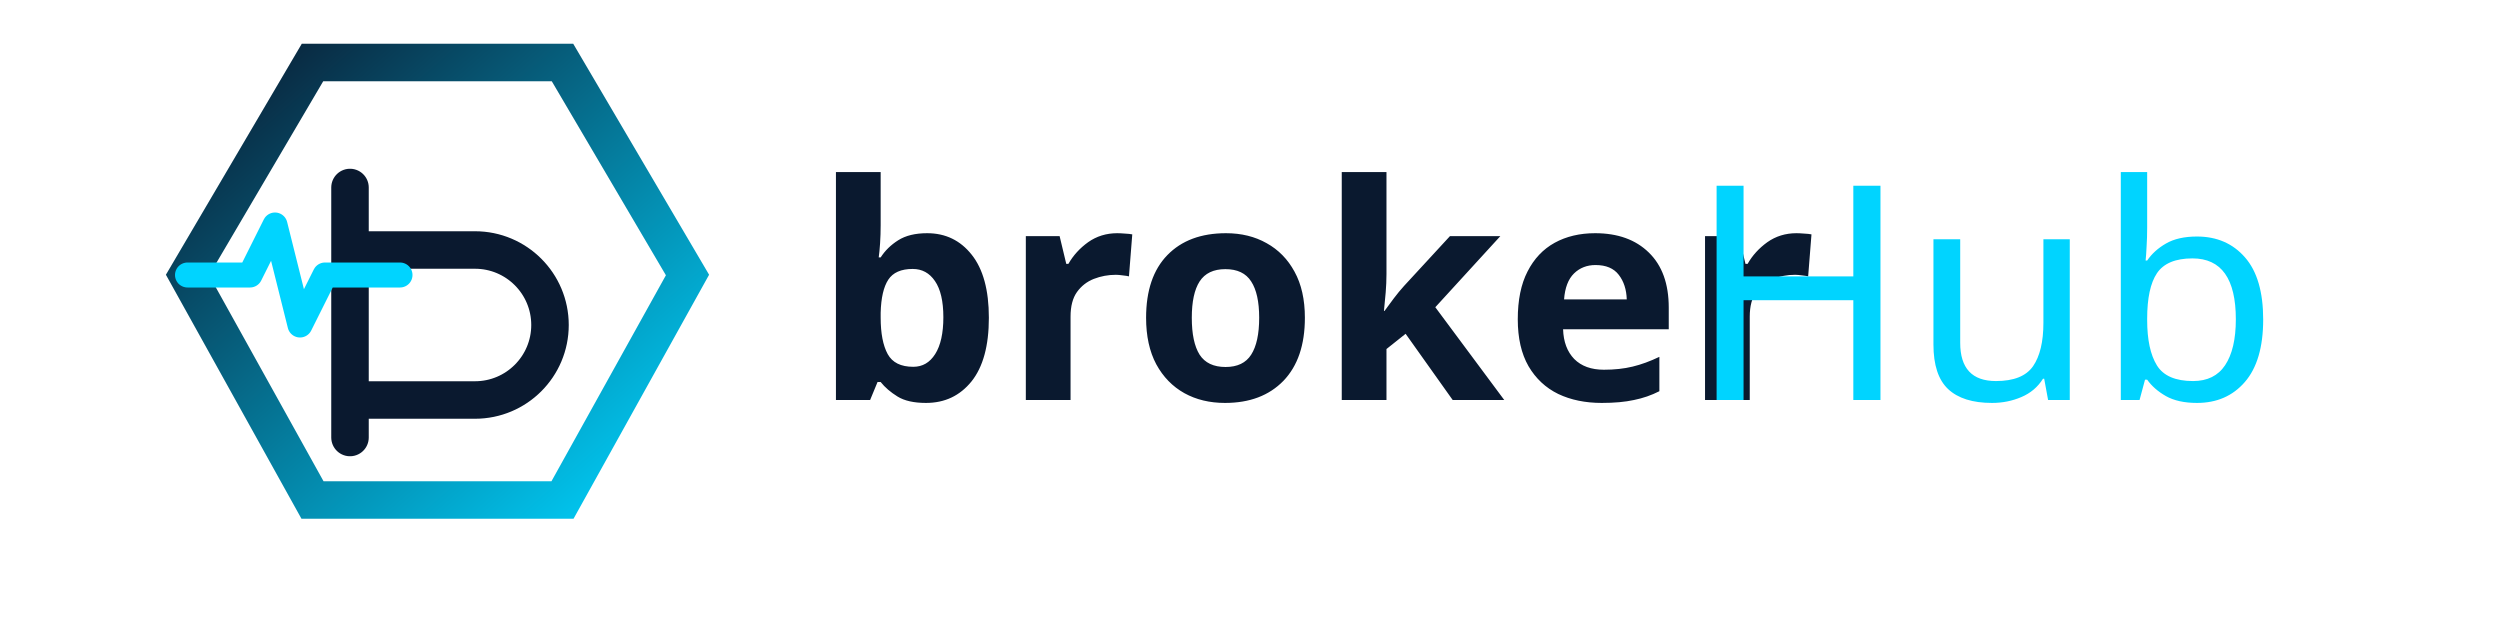
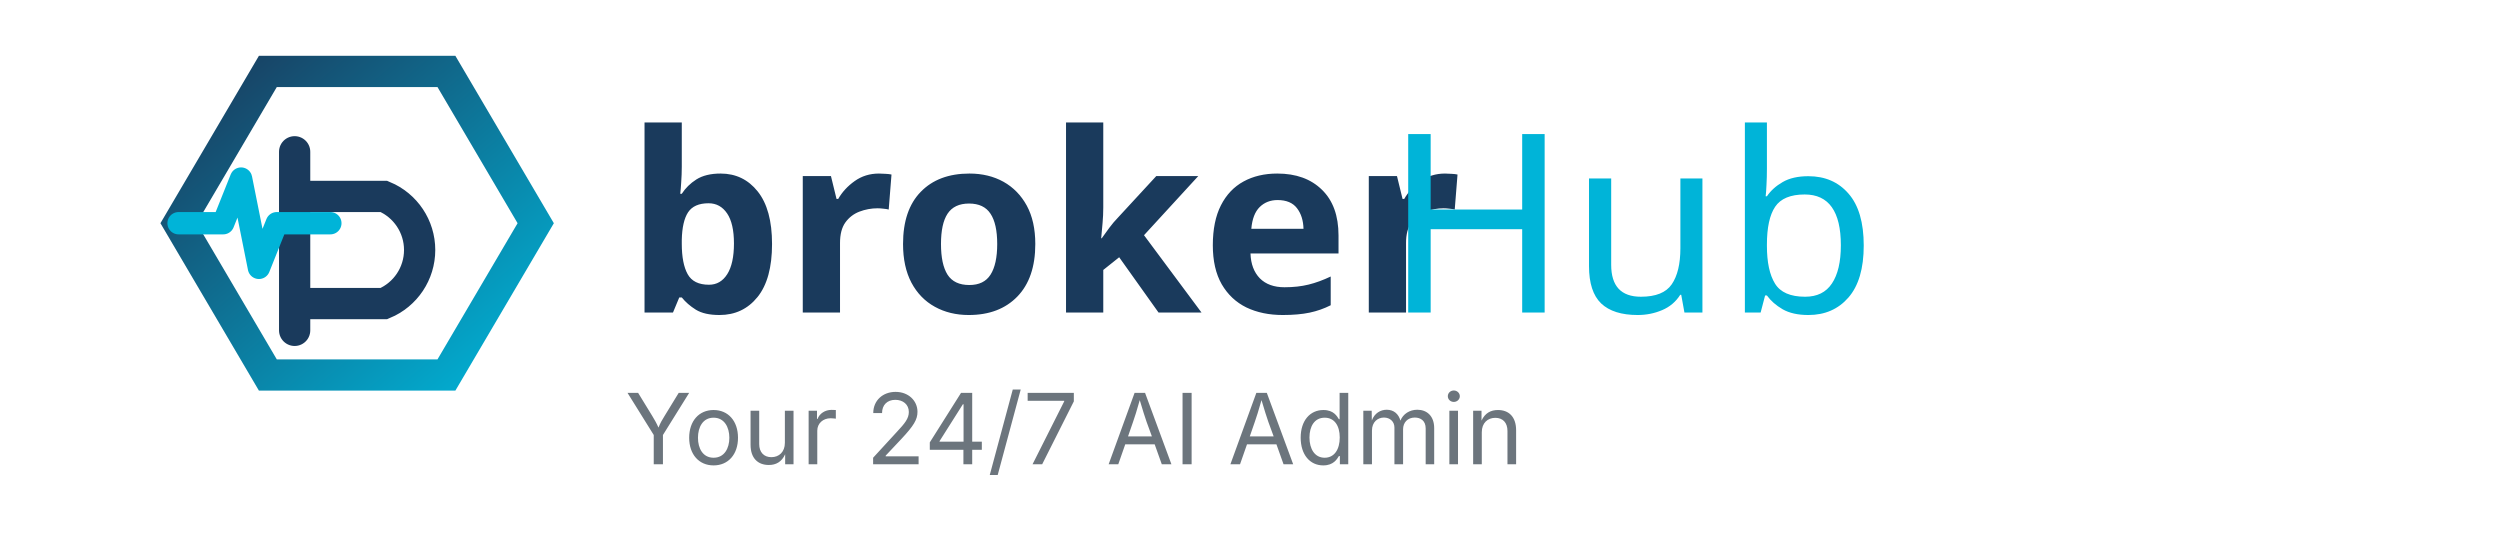
- <svg xmlns="http://www.w3.org/2000/svg" viewBox="0 0 200 50">
+ <svg xmlns="http://www.w3.org/2000/svg" viewBox="0 0 280 60">
  <defs>
    <linearGradient id="brandGradient" x1="0%" y1="0%" x2="100%" y2="100%">
-       <stop offset="0%" style="stop-color:#0A192F" />
-       <stop offset="100%" style="stop-color:#00D4FF" />
+       <stop offset="0%" style="stop-color:#1a3a5c" />
+       <stop offset="100%" style="stop-color:#00b4d8" />
    </linearGradient>
  </defs>
-   <polygon points="25,5 45,5 55,22 45,40 25,40 15,22" fill="none" stroke="url(#brandGradient)" stroke-width="3" />
-   <path d="M 28,15 L 28,35 M 28,20 L 38,20 A 6,6 0 0,1 38,32 L 28,32" fill="none" stroke="#0A192F" stroke-width="3" stroke-linecap="round" />
-   <polyline points="15,22 20,22 22,18 24,26 26,22 30,22 32,22" fill="none" stroke="#00D4FF" stroke-width="2" stroke-linecap="round" stroke-linejoin="round" />
-   <text x="65" y="32" font-family="Montserrat, sans-serif" font-weight="700" font-size="24" fill="#0A192F">broker</text>
-   <text x="135" y="32" font-family="Montserrat, sans-serif" font-weight="400" font-size="24" fill="#00D4FF">Hub</text>
+   <polygon points="30,8 50,8 60,25 50,42 30,42 20,25" fill="none" stroke="url(#brandGradient)" stroke-width="3.5" />
+   <path d="M 33,17 L 33,37 M 33,22 L 43,22 A 6.5,6.5 0 0,1 43,34 L 33,34" fill="none" stroke="#1a3a5c" stroke-width="3.5" stroke-linecap="round" />
+   <polyline points="20,25 25,25 27,20 29,30 31,25 35,25 37,25" fill="none" stroke="#00b4d8" stroke-width="2.5" stroke-linecap="round" stroke-linejoin="round" />
+   <text x="70" y="35" font-family="Montserrat, sans-serif" font-weight="700" font-size="28" fill="#1a3a5c">broker</text>
+   <text x="155" y="35" font-family="Montserrat, sans-serif" font-weight="400" font-size="28" fill="#00b4d8">Hub</text>
+   <text x="70" y="52" font-family="Inter, sans-serif" font-weight="400" font-size="11" fill="#6c757d">Your 24/7 AI Admin</text>
</svg>
